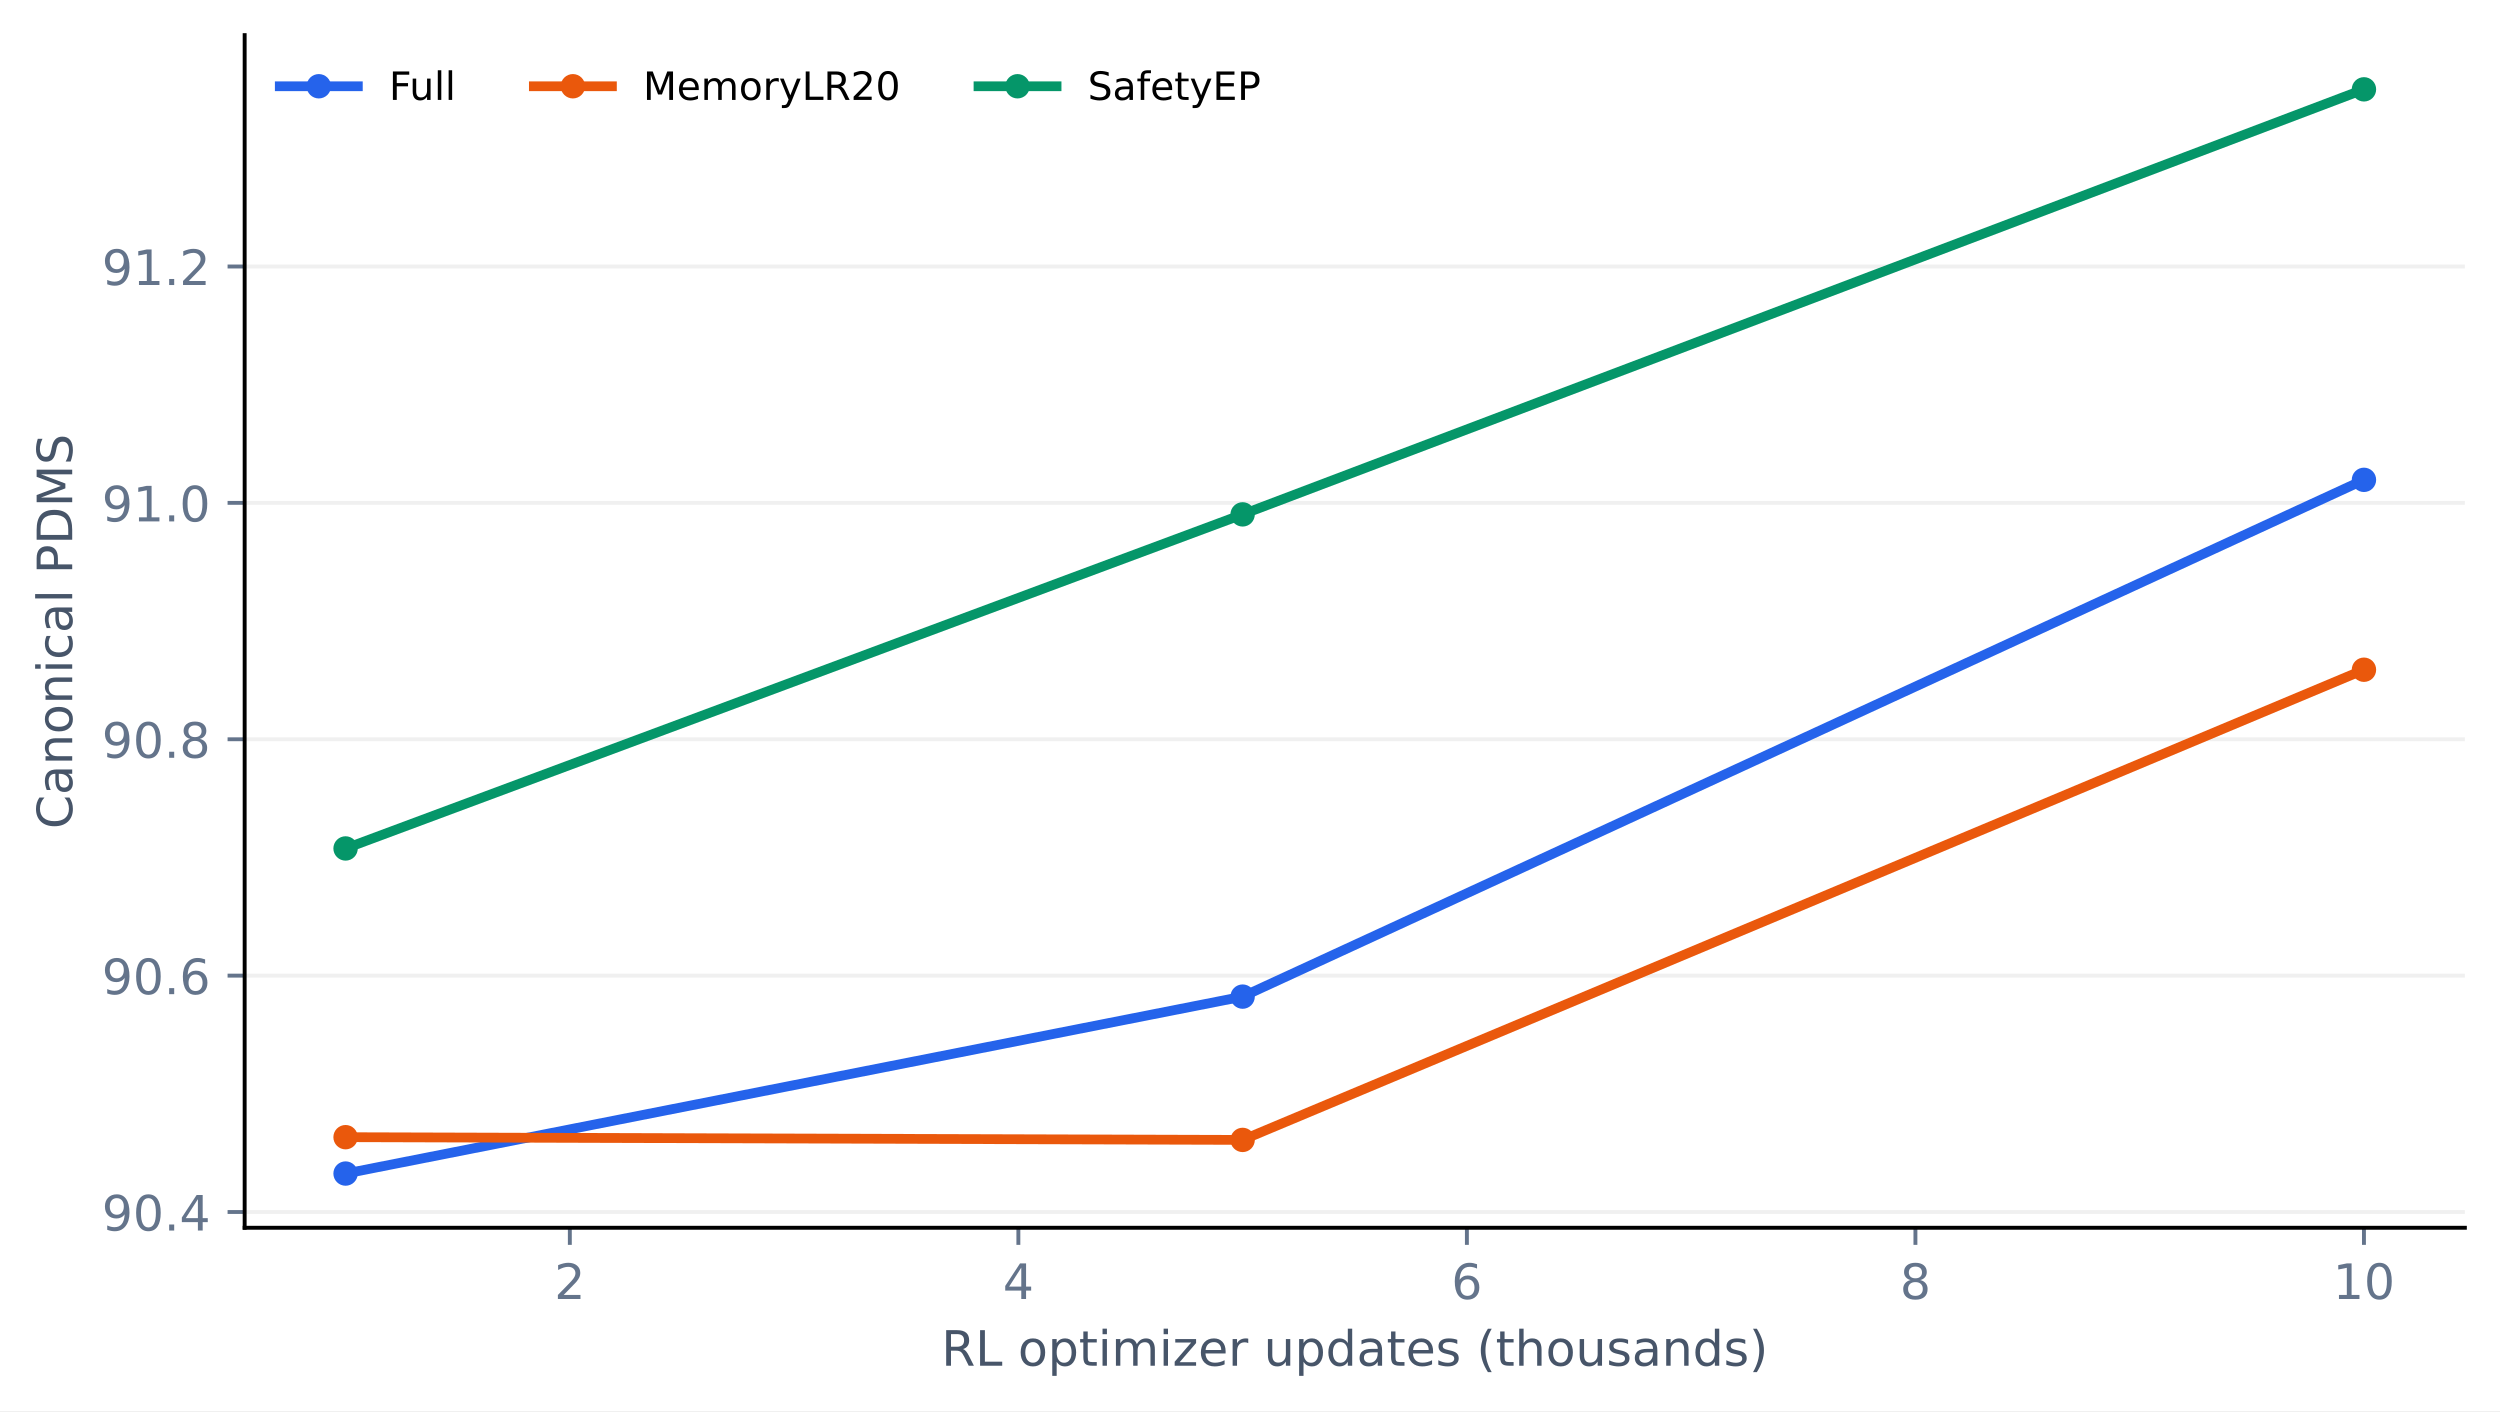
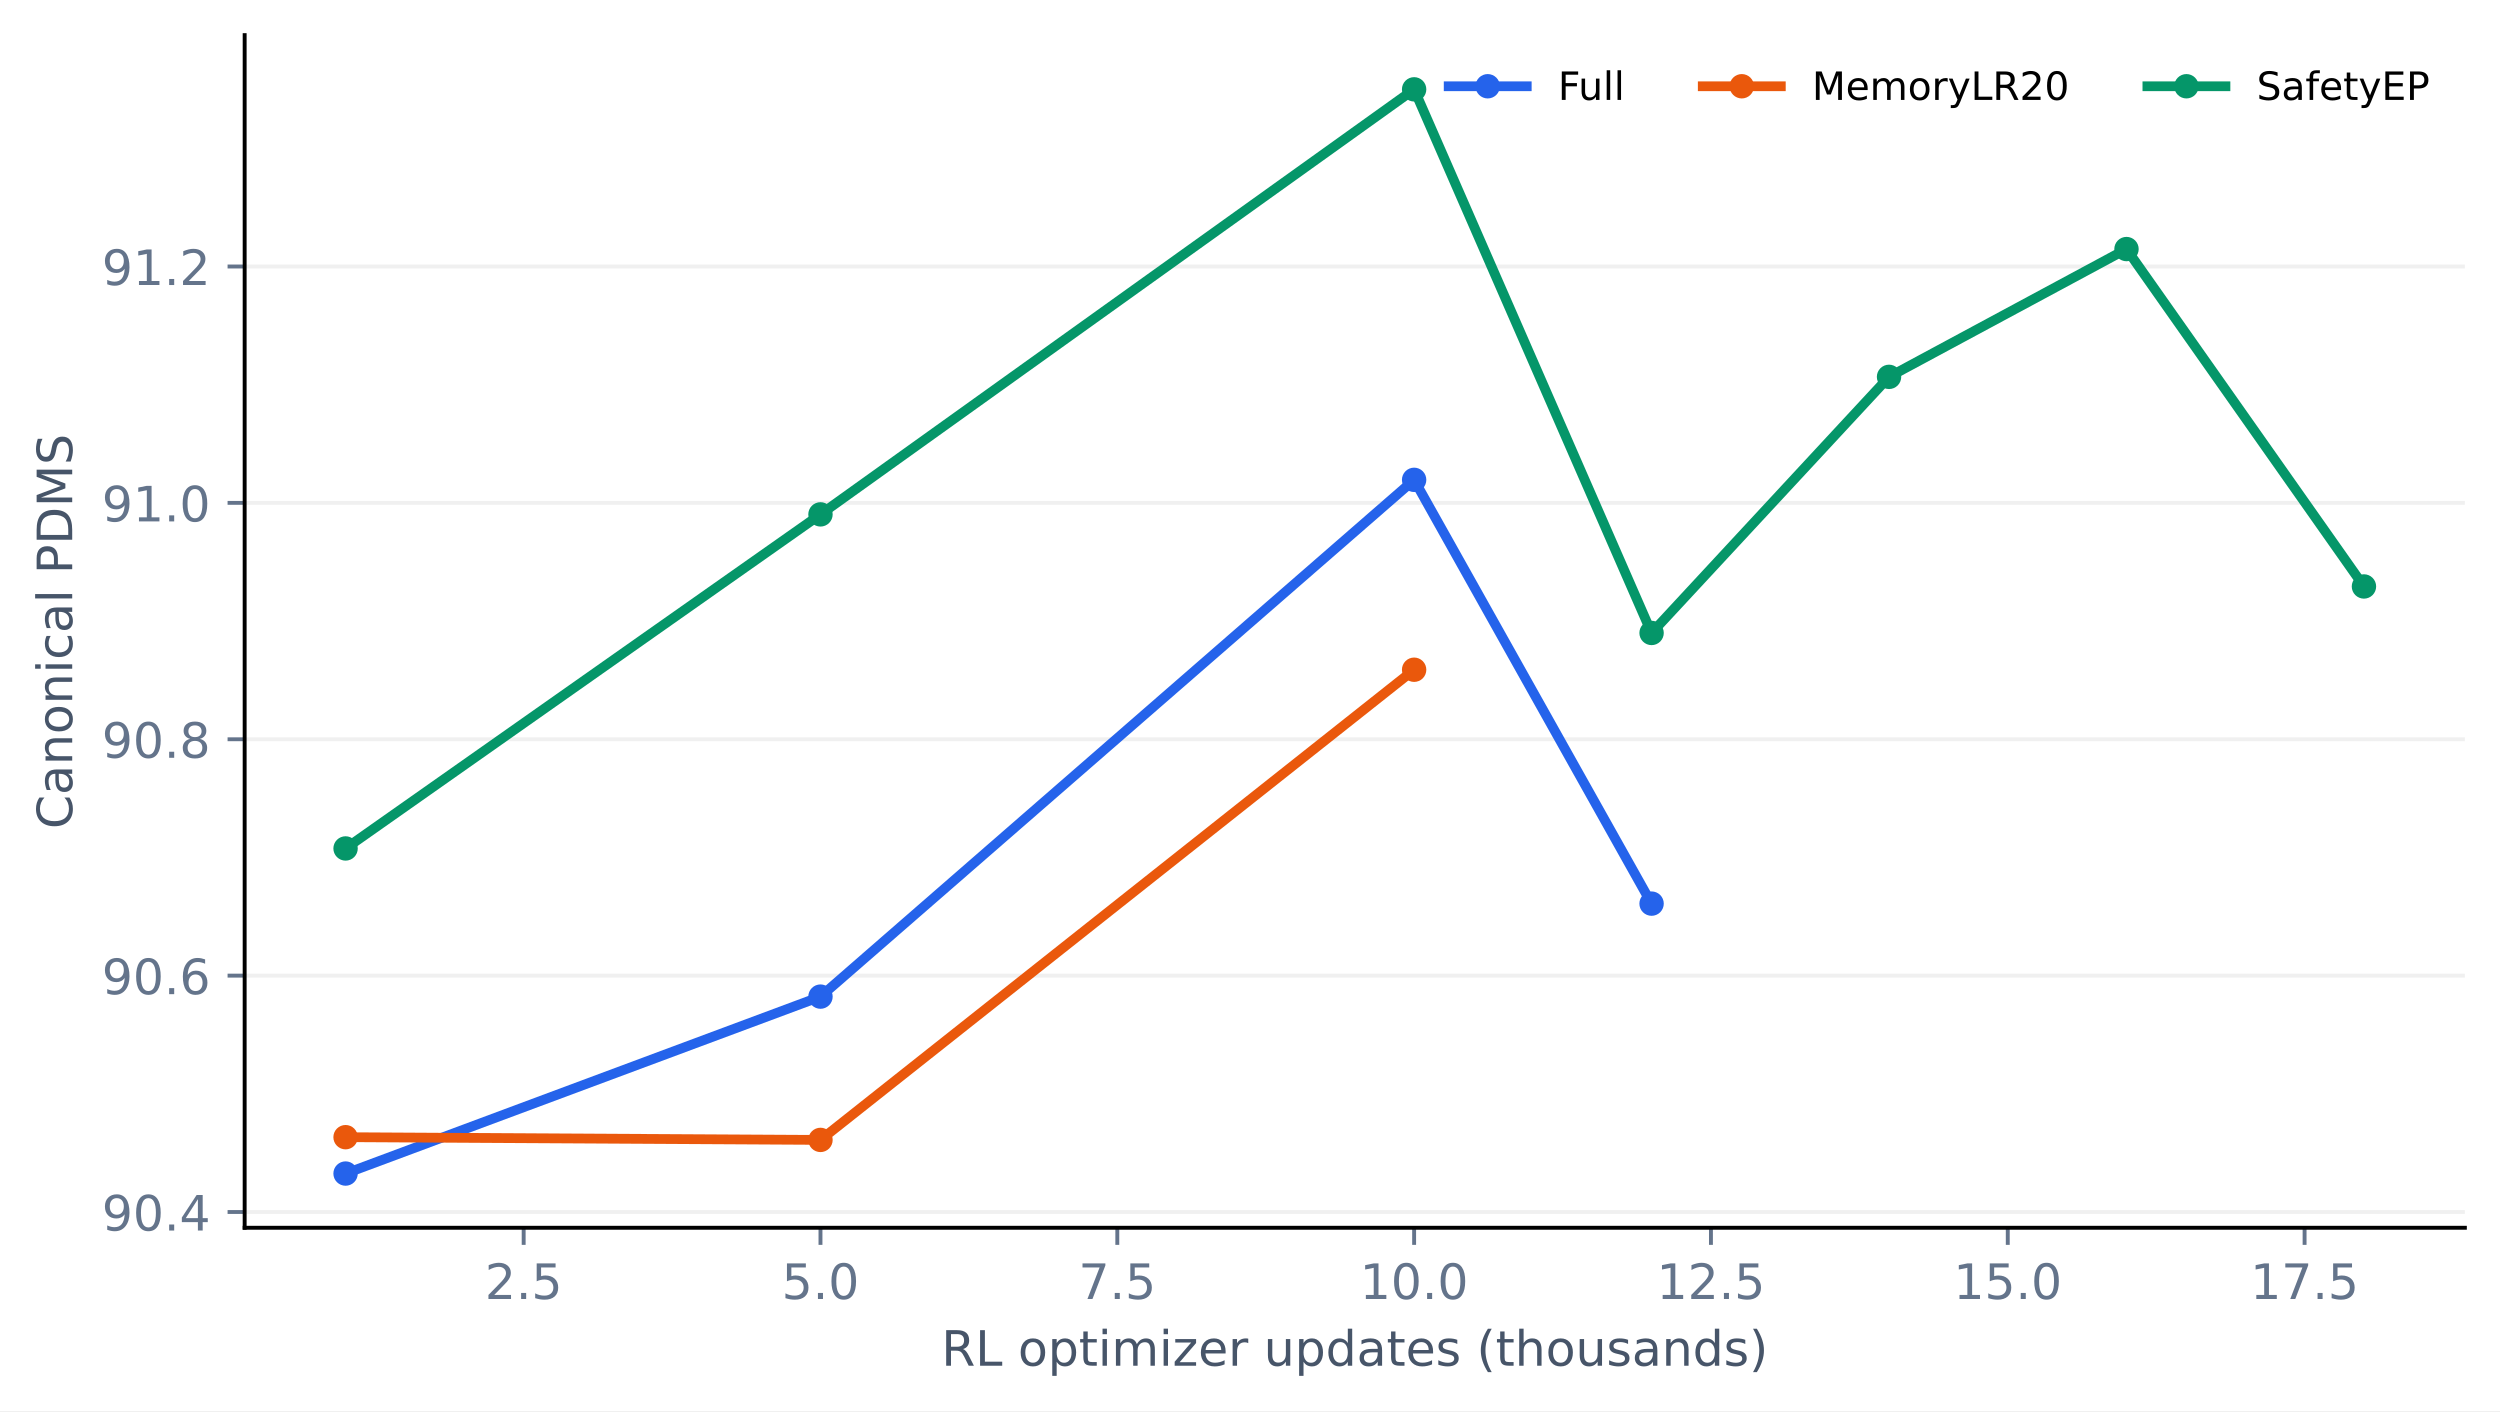
<svg xmlns="http://www.w3.org/2000/svg" xmlns:xlink="http://www.w3.org/1999/xlink" width="512.4pt" height="289.2pt" viewBox="0 0 512.4 289.2" version="1.1">
  <defs>
    <style type="text/css">*{stroke-linejoin: round; stroke-linecap: butt}</style>
  </defs>
  <g id="figure_1">
    <g id="patch_1">
      <path d="M 0 289.2  L 512.4 289.2  L 512.4 0  L 0 0  z " style="fill: #ffffff" />
    </g>
    <g id="axes_1">
      <g id="patch_2">
        <path d="M 50.144 251.643  L 505.2 251.643  L 505.2 7.2  L 50.144 7.2  z " style="fill: #ffffff" />
      </g>
      <g id="matplotlib.axis_1">
        <g id="xtick_1">
          <g id="line2d_1">
            <defs>
              <path id="m42827bd7b4" d="M 0 0  L 0 3.5  " style="stroke: #64748b; stroke-width: 0.8" />
            </defs>
            <g>
-               <use xlink:href="#m42827bd7b4" x="116.793" y="251.643" style="fill: #64748b; stroke: #64748b; stroke-width: 0.8" />
+               <use xlink:href="#m42827bd7b4" x="107.33" y="251.643" style="fill: #64748b; stroke: #64748b; stroke-width: 0.8" />
            </g>
          </g>
          <g id="text_1">
-             <g style="fill: #64748b" transform="translate(113.6121 266.2417) scale(0.1 -0.1)">
+             <g style="fill: #64748b" transform="translate(99.37834 266.2417) scale(0.1 -0.1)">
              <defs>
                <path id="DejaVuSans-32" d="M 1228 531  L 3431 531  L 3431 0  L 469 0  L 469 531  Q 828 903 1448 1529  Q 2069 2156 2228 2338  Q 2531 2678 2651 2914  Q 2772 3150 2772 3378  Q 2772 3750 2511 3984  Q 2250 4219 1831 4219  Q 1534 4219 1204 4116  Q 875 4013 500 3803  L 500 4441  Q 881 4594 1212 4672  Q 1544 4750 1819 4750  Q 2544 4750 2975 4387  Q 3406 4025 3406 3419  Q 3406 3131 3298 2873  Q 3191 2616 2906 2266  Q 2828 2175 2409 1742  Q 1991 1309 1228 531  z " transform="scale(0.015625)" />
+                 <path id="DejaVuSans-2e" d="M 684 794  L 1344 794  L 1344 0  L 684 0  L 684 794  z " transform="scale(0.015625)" />
+                 <path id="DejaVuSans-35" d="M 691 4666  L 3169 4666  L 3169 4134  L 1269 4134  L 1269 2991  Q 1406 3038 1543 3061  Q 1681 3084 1819 3084  Q 2600 3084 3056 2656  Q 3513 2228 3513 1497  Q 3513 744 3044 326  Q 2575 -91 1722 -91  Q 1428 -91 1123 -41  Q 819 9 494 109  L 494 744  Q 775 591 1075 516  Q 1375 441 1709 441  Q 2250 441 2565 725  Q 2881 1009 2881 1497  Q 2881 1984 2565 2268  Q 2250 2553 1709 2553  Q 1456 2553 1204 2497  Q 953 2441 691 2322  L 691 4666  z " transform="scale(0.015625)" />
              </defs>
              <use xlink:href="#DejaVuSans-32" />
+               <use xlink:href="#DejaVuSans-2e" x="63.623" />
+               <use xlink:href="#DejaVuSans-35" x="95.41" />
            </g>
          </g>
        </g>
        <g id="xtick_2">
          <g id="line2d_2">
            <g>
-               <use xlink:href="#m42827bd7b4" x="208.724" y="251.643" style="fill: #64748b; stroke: #64748b; stroke-width: 0.8" />
+               <use xlink:href="#m42827bd7b4" x="168.166" y="251.643" style="fill: #64748b; stroke: #64748b; stroke-width: 0.8" />
            </g>
          </g>
          <g id="text_2">
-             <g style="fill: #64748b" transform="translate(205.5425 266.2417) scale(0.1 -0.1)">
-               <defs>
-                 <path id="DejaVuSans-34" d="M 2419 4116  L 825 1625  L 2419 1625  L 2419 4116  z M 2253 4666  L 3047 4666  L 3047 1625  L 3713 1625  L 3713 1100  L 3047 1100  L 3047 0  L 2419 0  L 2419 1100  L 313 1100  L 313 1709  L 2253 4666  z " transform="scale(0.015625)" />
-               </defs>
-               <use xlink:href="#DejaVuSans-34" />
+             <g style="fill: #64748b" transform="translate(160.2147 266.2417) scale(0.1 -0.1)">
+               <defs>
+                 <path id="DejaVuSans-30" d="M 2034 4250  Q 1547 4250 1301 3770  Q 1056 3291 1056 2328  Q 1056 1369 1301 889  Q 1547 409 2034 409  Q 2525 409 2770 889  Q 3016 1369 3016 2328  Q 3016 3291 2770 3770  Q 2525 4250 2034 4250  z M 2034 4750  Q 2819 4750 3233 4129  Q 3647 3509 3647 2328  Q 3647 1150 3233 529  Q 2819 -91 2034 -91  Q 1250 -91 836 529  Q 422 1150 422 2328  Q 422 3509 836 4129  Q 1250 4750 2034 4750  z " transform="scale(0.015625)" />
+               </defs>
+               <use xlink:href="#DejaVuSans-35" />
+               <use xlink:href="#DejaVuSans-2e" x="63.623" />
+               <use xlink:href="#DejaVuSans-30" x="95.41" />
            </g>
          </g>
        </g>
        <g id="xtick_3">
          <g id="line2d_3">
            <g>
-               <use xlink:href="#m42827bd7b4" x="300.654" y="251.643" style="fill: #64748b; stroke: #64748b; stroke-width: 0.8" />
+               <use xlink:href="#m42827bd7b4" x="229.003" y="251.643" style="fill: #64748b; stroke: #64748b; stroke-width: 0.8" />
            </g>
          </g>
          <g id="text_3">
-             <g style="fill: #64748b" transform="translate(297.473 266.2417) scale(0.1 -0.1)">
-               <defs>
-                 <path id="DejaVuSans-36" d="M 2113 2584  Q 1688 2584 1439 2293  Q 1191 2003 1191 1497  Q 1191 994 1439 701  Q 1688 409 2113 409  Q 2538 409 2786 701  Q 3034 994 3034 1497  Q 3034 2003 2786 2293  Q 2538 2584 2113 2584  z M 3366 4563  L 3366 3988  Q 3128 4100 2886 4159  Q 2644 4219 2406 4219  Q 1781 4219 1451 3797  Q 1122 3375 1075 2522  Q 1259 2794 1537 2939  Q 1816 3084 2150 3084  Q 2853 3084 3261 2657  Q 3669 2231 3669 1497  Q 3669 778 3244 343  Q 2819 -91 2113 -91  Q 1303 -91 875 529  Q 447 1150 447 2328  Q 447 3434 972 4092  Q 1497 4750 2381 4750  Q 2619 4750 2861 4703  Q 3103 4656 3366 4563  z " transform="scale(0.015625)" />
-               </defs>
-               <use xlink:href="#DejaVuSans-36" />
+             <g style="fill: #64748b" transform="translate(221.051 266.2417) scale(0.1 -0.1)">
+               <defs>
+                 <path id="DejaVuSans-37" d="M 525 4666  L 3525 4666  L 3525 4397  L 1831 0  L 1172 0  L 2766 4134  L 525 4134  L 525 4666  z " transform="scale(0.015625)" />
+               </defs>
+               <use xlink:href="#DejaVuSans-37" />
+               <use xlink:href="#DejaVuSans-2e" x="63.623" />
+               <use xlink:href="#DejaVuSans-35" x="95.41" />
            </g>
          </g>
        </g>
        <g id="xtick_4">
          <g id="line2d_4">
            <g>
-               <use xlink:href="#m42827bd7b4" x="392.585" y="251.643" style="fill: #64748b; stroke: #64748b; stroke-width: 0.8" />
+               <use xlink:href="#m42827bd7b4" x="289.839" y="251.643" style="fill: #64748b; stroke: #64748b; stroke-width: 0.8" />
            </g>
          </g>
          <g id="text_4">
-             <g style="fill: #64748b" transform="translate(389.4035 266.2417) scale(0.1 -0.1)">
-               <defs>
-                 <path id="DejaVuSans-38" d="M 2034 2216  Q 1584 2216 1326 1975  Q 1069 1734 1069 1313  Q 1069 891 1326 650  Q 1584 409 2034 409  Q 2484 409 2743 651  Q 3003 894 3003 1313  Q 3003 1734 2745 1975  Q 2488 2216 2034 2216  z M 1403 2484  Q 997 2584 770 2862  Q 544 3141 544 3541  Q 544 4100 942 4425  Q 1341 4750 2034 4750  Q 2731 4750 3128 4425  Q 3525 4100 3525 3541  Q 3525 3141 3298 2862  Q 3072 2584 2669 2484  Q 3125 2378 3379 2068  Q 3634 1759 3634 1313  Q 3634 634 3220 271  Q 2806 -91 2034 -91  Q 1263 -91 848 271  Q 434 634 434 1313  Q 434 1759 690 2068  Q 947 2378 1403 2484  z M 1172 3481  Q 1172 3119 1398 2916  Q 1625 2713 2034 2713  Q 2441 2713 2670 2916  Q 2900 3119 2900 3481  Q 2900 3844 2670 4047  Q 2441 4250 2034 4250  Q 1625 4250 1398 4047  Q 1172 3844 1172 3481  z " transform="scale(0.015625)" />
-               </defs>
-               <use xlink:href="#DejaVuSans-38" />
+             <g style="fill: #64748b" transform="translate(278.7061 266.2417) scale(0.1 -0.1)">
+               <defs>
+                 <path id="DejaVuSans-31" d="M 794 531  L 1825 531  L 1825 4091  L 703 3866  L 703 4441  L 1819 4666  L 2450 4666  L 2450 531  L 3481 531  L 3481 0  L 794 0  L 794 531  z " transform="scale(0.015625)" />
+               </defs>
+               <use xlink:href="#DejaVuSans-31" />
+               <use xlink:href="#DejaVuSans-30" x="63.623" />
+               <use xlink:href="#DejaVuSans-2e" x="127.246" />
+               <use xlink:href="#DejaVuSans-30" x="159.033" />
            </g>
          </g>
        </g>
        <g id="xtick_5">
          <g id="line2d_5">
            <g>
-               <use xlink:href="#m42827bd7b4" x="484.515" y="251.643" style="fill: #64748b; stroke: #64748b; stroke-width: 0.8" />
+               <use xlink:href="#m42827bd7b4" x="350.675" y="251.643" style="fill: #64748b; stroke: #64748b; stroke-width: 0.8" />
            </g>
          </g>
          <g id="text_5">
-             <g style="fill: #64748b" transform="translate(478.1527 266.2417) scale(0.1 -0.1)">
-               <defs>
-                 <path id="DejaVuSans-31" d="M 794 531  L 1825 531  L 1825 4091  L 703 3866  L 703 4441  L 1819 4666  L 2450 4666  L 2450 531  L 3481 531  L 3481 0  L 794 0  L 794 531  z " transform="scale(0.015625)" />
-                 <path id="DejaVuSans-30" d="M 2034 4250  Q 1547 4250 1301 3770  Q 1056 3291 1056 2328  Q 1056 1369 1301 889  Q 1547 409 2034 409  Q 2525 409 2770 889  Q 3016 1369 3016 2328  Q 3016 3291 2770 3770  Q 2525 4250 2034 4250  z M 2034 4750  Q 2819 4750 3233 4129  Q 3647 3509 3647 2328  Q 3647 1150 3233 529  Q 2819 -91 2034 -91  Q 1250 -91 836 529  Q 422 1150 422 2328  Q 422 3509 836 4129  Q 1250 4750 2034 4750  z " transform="scale(0.015625)" />
-               </defs>
+             <g style="fill: #64748b" transform="translate(339.5424 266.2417) scale(0.1 -0.1)">
              <use xlink:href="#DejaVuSans-31" />
-               <use xlink:href="#DejaVuSans-30" x="63.623" />
-             </g>
-           </g>
-         </g>
-         <g id="text_6">
+               <use xlink:href="#DejaVuSans-32" x="63.623" />
+               <use xlink:href="#DejaVuSans-2e" x="127.246" />
+               <use xlink:href="#DejaVuSans-35" x="159.033" />
+             </g>
+           </g>
+         </g>
+         <g id="xtick_6">
+           <g id="line2d_6">
+             <g>
+               <use xlink:href="#m42827bd7b4" x="411.512" y="251.643" style="fill: #64748b; stroke: #64748b; stroke-width: 0.8" />
+             </g>
+           </g>
+           <g id="text_6">
+             <g style="fill: #64748b" transform="translate(400.3788 266.2417) scale(0.1 -0.1)">
+               <use xlink:href="#DejaVuSans-31" />
+               <use xlink:href="#DejaVuSans-35" x="63.623" />
+               <use xlink:href="#DejaVuSans-2e" x="127.246" />
+               <use xlink:href="#DejaVuSans-30" x="159.033" />
+             </g>
+           </g>
+         </g>
+         <g id="xtick_7">
+           <g id="line2d_7">
+             <g>
+               <use xlink:href="#m42827bd7b4" x="472.348" y="251.643" style="fill: #64748b; stroke: #64748b; stroke-width: 0.8" />
+             </g>
+           </g>
+           <g id="text_7">
+             <g style="fill: #64748b" transform="translate(461.2151 266.2417) scale(0.1 -0.1)">
+               <use xlink:href="#DejaVuSans-31" />
+               <use xlink:href="#DejaVuSans-37" x="63.623" />
+               <use xlink:href="#DejaVuSans-2e" x="127.246" />
+               <use xlink:href="#DejaVuSans-35" x="159.033" />
+             </g>
+           </g>
+         </g>
+         <g id="text_8">
          <g style="fill: #475569" transform="translate(192.9482 279.9198) scale(0.1 -0.1)">
            <defs>
              <path id="DejaVuSans-52" d="M 2841 2188  Q 3044 2119 3236 1894  Q 3428 1669 3622 1275  L 4263 0  L 3584 0  L 2988 1197  Q 2756 1666 2539 1819  Q 2322 1972 1947 1972  L 1259 1972  L 1259 0  L 628 0  L 628 4666  L 2053 4666  Q 2853 4666 3247 4331  Q 3641 3997 3641 3322  Q 3641 2881 3436 2590  Q 3231 2300 2841 2188  z M 1259 4147  L 1259 2491  L 2053 2491  Q 2509 2491 2742 2702  Q 2975 2913 2975 3322  Q 2975 3731 2742 3939  Q 2509 4147 2053 4147  L 1259 4147  z " transform="scale(0.015625)" />
              <path id="DejaVuSans-4c" d="M 628 4666  L 1259 4666  L 1259 531  L 3531 531  L 3531 0  L 628 0  L 628 4666  z " transform="scale(0.015625)" />
              <path id="DejaVuSans-20" transform="scale(0.015625)" />
              <path id="DejaVuSans-6f" d="M 1959 3097  Q 1497 3097 1228 2736  Q 959 2375 959 1747  Q 959 1119 1226 758  Q 1494 397 1959 397  Q 2419 397 2687 759  Q 2956 1122 2956 1747  Q 2956 2369 2687 2733  Q 2419 3097 1959 3097  z M 1959 3584  Q 2709 3584 3137 3096  Q 3566 2609 3566 1747  Q 3566 888 3137 398  Q 2709 -91 1959 -91  Q 1206 -91 779 398  Q 353 888 353 1747  Q 353 2609 779 3096  Q 1206 3584 1959 3584  z " transform="scale(0.015625)" />
              <path id="DejaVuSans-70" d="M 1159 525  L 1159 -1331  L 581 -1331  L 581 3500  L 1159 3500  L 1159 2969  Q 1341 3281 1617 3432  Q 1894 3584 2278 3584  Q 2916 3584 3314 3078  Q 3713 2572 3713 1747  Q 3713 922 3314 415  Q 2916 -91 2278 -91  Q 1894 -91 1617 61  Q 1341 213 1159 525  z M 3116 1747  Q 3116 2381 2855 2742  Q 2594 3103 2138 3103  Q 1681 3103 1420 2742  Q 1159 2381 1159 1747  Q 1159 1113 1420 752  Q 1681 391 2138 391  Q 2594 391 2855 752  Q 3116 1113 3116 1747  z " transform="scale(0.015625)" />
              <path id="DejaVuSans-74" d="M 1172 4494  L 1172 3500  L 2356 3500  L 2356 3053  L 1172 3053  L 1172 1153  Q 1172 725 1289 603  Q 1406 481 1766 481  L 2356 481  L 2356 0  L 1766 0  Q 1100 0 847 248  Q 594 497 594 1153  L 594 3053  L 172 3053  L 172 3500  L 594 3500  L 594 4494  L 1172 4494  z " transform="scale(0.015625)" />
              <path id="DejaVuSans-69" d="M 603 3500  L 1178 3500  L 1178 0  L 603 0  L 603 3500  z M 603 4863  L 1178 4863  L 1178 4134  L 603 4134  L 603 4863  z " transform="scale(0.015625)" />
              <path id="DejaVuSans-6d" d="M 3328 2828  Q 3544 3216 3844 3400  Q 4144 3584 4550 3584  Q 5097 3584 5394 3201  Q 5691 2819 5691 2113  L 5691 0  L 5113 0  L 5113 2094  Q 5113 2597 4934 2840  Q 4756 3084 4391 3084  Q 3944 3084 3684 2787  Q 3425 2491 3425 1978  L 3425 0  L 2847 0  L 2847 2094  Q 2847 2600 2669 2842  Q 2491 3084 2119 3084  Q 1678 3084 1418 2786  Q 1159 2488 1159 1978  L 1159 0  L 581 0  L 581 3500  L 1159 3500  L 1159 2956  Q 1356 3278 1631 3431  Q 1906 3584 2284 3584  Q 2666 3584 2933 3390  Q 3200 3197 3328 2828  z " transform="scale(0.015625)" />
              <path id="DejaVuSans-7a" d="M 353 3500  L 3084 3500  L 3084 2975  L 922 459  L 3084 459  L 3084 0  L 275 0  L 275 525  L 2438 3041  L 353 3041  L 353 3500  z " transform="scale(0.015625)" />
              <path id="DejaVuSans-65" d="M 3597 1894  L 3597 1613  L 953 1613  Q 991 1019 1311 708  Q 1631 397 2203 397  Q 2534 397 2845 478  Q 3156 559 3463 722  L 3463 178  Q 3153 47 2828 -22  Q 2503 -91 2169 -91  Q 1331 -91 842 396  Q 353 884 353 1716  Q 353 2575 817 3079  Q 1281 3584 2069 3584  Q 2775 3584 3186 3129  Q 3597 2675 3597 1894  z M 3022 2063  Q 3016 2534 2758 2815  Q 2500 3097 2075 3097  Q 1594 3097 1305 2825  Q 1016 2553 972 2059  L 3022 2063  z " transform="scale(0.015625)" />
              <path id="DejaVuSans-72" d="M 2631 2963  Q 2534 3019 2420 3045  Q 2306 3072 2169 3072  Q 1681 3072 1420 2755  Q 1159 2438 1159 1844  L 1159 0  L 581 0  L 581 3500  L 1159 3500  L 1159 2956  Q 1341 3275 1631 3429  Q 1922 3584 2338 3584  Q 2397 3584 2469 3576  Q 2541 3569 2628 3553  L 2631 2963  z " transform="scale(0.015625)" />
              <path id="DejaVuSans-75" d="M 544 1381  L 544 3500  L 1119 3500  L 1119 1403  Q 1119 906 1312 657  Q 1506 409 1894 409  Q 2359 409 2629 706  Q 2900 1003 2900 1516  L 2900 3500  L 3475 3500  L 3475 0  L 2900 0  L 2900 538  Q 2691 219 2414 64  Q 2138 -91 1772 -91  Q 1169 -91 856 284  Q 544 659 544 1381  z M 1991 3584  L 1991 3584  z " transform="scale(0.015625)" />
              <path id="DejaVuSans-64" d="M 2906 2969  L 2906 4863  L 3481 4863  L 3481 0  L 2906 0  L 2906 525  Q 2725 213 2448 61  Q 2172 -91 1784 -91  Q 1150 -91 751 415  Q 353 922 353 1747  Q 353 2572 751 3078  Q 1150 3584 1784 3584  Q 2172 3584 2448 3432  Q 2725 3281 2906 2969  z M 947 1747  Q 947 1113 1208 752  Q 1469 391 1925 391  Q 2381 391 2643 752  Q 2906 1113 2906 1747  Q 2906 2381 2643 2742  Q 2381 3103 1925 3103  Q 1469 3103 1208 2742  Q 947 2381 947 1747  z " transform="scale(0.015625)" />
              <path id="DejaVuSans-61" d="M 2194 1759  Q 1497 1759 1228 1600  Q 959 1441 959 1056  Q 959 750 1161 570  Q 1363 391 1709 391  Q 2188 391 2477 730  Q 2766 1069 2766 1631  L 2766 1759  L 2194 1759  z M 3341 1997  L 3341 0  L 2766 0  L 2766 531  Q 2569 213 2275 61  Q 1981 -91 1556 -91  Q 1019 -91 701 211  Q 384 513 384 1019  Q 384 1609 779 1909  Q 1175 2209 1959 2209  L 2766 2209  L 2766 2266  Q 2766 2663 2505 2880  Q 2244 3097 1772 3097  Q 1472 3097 1187 3025  Q 903 2953 641 2809  L 641 3341  Q 956 3463 1253 3523  Q 1550 3584 1831 3584  Q 2591 3584 2966 3190  Q 3341 2797 3341 1997  z " transform="scale(0.015625)" />
              <path id="DejaVuSans-73" d="M 2834 3397  L 2834 2853  Q 2591 2978 2328 3040  Q 2066 3103 1784 3103  Q 1356 3103 1142 2972  Q 928 2841 928 2578  Q 928 2378 1081 2264  Q 1234 2150 1697 2047  L 1894 2003  Q 2506 1872 2764 1633  Q 3022 1394 3022 966  Q 3022 478 2636 193  Q 2250 -91 1575 -91  Q 1294 -91 989 -36  Q 684 19 347 128  L 347 722  Q 666 556 975 473  Q 1284 391 1588 391  Q 1994 391 2212 530  Q 2431 669 2431 922  Q 2431 1156 2273 1281  Q 2116 1406 1581 1522  L 1381 1569  Q 847 1681 609 1914  Q 372 2147 372 2553  Q 372 3047 722 3315  Q 1072 3584 1716 3584  Q 2034 3584 2315 3537  Q 2597 3491 2834 3397  z " transform="scale(0.015625)" />
              <path id="DejaVuSans-28" d="M 1984 4856  Q 1566 4138 1362 3434  Q 1159 2731 1159 2009  Q 1159 1288 1364 580  Q 1569 -128 1984 -844  L 1484 -844  Q 1016 -109 783 600  Q 550 1309 550 2009  Q 550 2706 781 3412  Q 1013 4119 1484 4856  L 1984 4856  z " transform="scale(0.015625)" />
              <path id="DejaVuSans-68" d="M 3513 2113  L 3513 0  L 2938 0  L 2938 2094  Q 2938 2591 2744 2837  Q 2550 3084 2163 3084  Q 1697 3084 1428 2787  Q 1159 2491 1159 1978  L 1159 0  L 581 0  L 581 4863  L 1159 4863  L 1159 2956  Q 1366 3272 1645 3428  Q 1925 3584 2291 3584  Q 2894 3584 3203 3211  Q 3513 2838 3513 2113  z " transform="scale(0.015625)" />
              <path id="DejaVuSans-6e" d="M 3513 2113  L 3513 0  L 2938 0  L 2938 2094  Q 2938 2591 2744 2837  Q 2550 3084 2163 3084  Q 1697 3084 1428 2787  Q 1159 2491 1159 1978  L 1159 0  L 581 0  L 581 3500  L 1159 3500  L 1159 2956  Q 1366 3272 1645 3428  Q 1925 3584 2291 3584  Q 2894 3584 3203 3211  Q 3513 2838 3513 2113  z " transform="scale(0.015625)" />
              <path id="DejaVuSans-29" d="M 513 4856  L 1013 4856  Q 1481 4119 1714 3412  Q 1947 2706 1947 2009  Q 1947 1309 1714 600  Q 1481 -109 1013 -844  L 513 -844  Q 928 -128 1133 580  Q 1338 1288 1338 2009  Q 1338 2731 1133 3434  Q 928 4138 513 4856  z " transform="scale(0.015625)" />
            </defs>
            <use xlink:href="#DejaVuSans-52" />
            <use xlink:href="#DejaVuSans-4c" x="69.482" />
            <use xlink:href="#DejaVuSans-20" x="125.195" />
            <use xlink:href="#DejaVuSans-6f" x="156.982" />
            <use xlink:href="#DejaVuSans-70" x="218.164" />
            <use xlink:href="#DejaVuSans-74" x="281.641" />
            <use xlink:href="#DejaVuSans-69" x="320.85" />
            <use xlink:href="#DejaVuSans-6d" x="348.633" />
            <use xlink:href="#DejaVuSans-69" x="446.045" />
            <use xlink:href="#DejaVuSans-7a" x="473.828" />
            <use xlink:href="#DejaVuSans-65" x="526.318" />
            <use xlink:href="#DejaVuSans-72" x="587.842" />
            <use xlink:href="#DejaVuSans-20" x="628.955" />
            <use xlink:href="#DejaVuSans-75" x="660.742" />
            <use xlink:href="#DejaVuSans-70" x="724.121" />
            <use xlink:href="#DejaVuSans-64" x="787.598" />
            <use xlink:href="#DejaVuSans-61" x="851.074" />
            <use xlink:href="#DejaVuSans-74" x="912.354" />
            <use xlink:href="#DejaVuSans-65" x="951.562" />
            <use xlink:href="#DejaVuSans-73" x="1013.086" />
            <use xlink:href="#DejaVuSans-20" x="1065.186" />
            <use xlink:href="#DejaVuSans-28" x="1096.973" />
            <use xlink:href="#DejaVuSans-74" x="1135.986" />
            <use xlink:href="#DejaVuSans-68" x="1175.195" />
            <use xlink:href="#DejaVuSans-6f" x="1238.574" />
            <use xlink:href="#DejaVuSans-75" x="1299.756" />
            <use xlink:href="#DejaVuSans-73" x="1363.135" />
            <use xlink:href="#DejaVuSans-61" x="1415.234" />
            <use xlink:href="#DejaVuSans-6e" x="1476.514" />
            <use xlink:href="#DejaVuSans-64" x="1539.893" />
            <use xlink:href="#DejaVuSans-73" x="1603.369" />
            <use xlink:href="#DejaVuSans-29" x="1655.469" />
          </g>
        </g>
      </g>
      <g id="matplotlib.axis_2">
        <g id="ytick_1">
-           <g id="line2d_6">
+           <g id="line2d_8">
            <path d="M 50.144 248.414  L 505.2 248.414  " clip-path="url(#pacf5c7e3b8)" style="fill: none; stroke: #b0b0b0; stroke-opacity: 0.18; stroke-width: 0.8; stroke-linecap: square" />
          </g>
-           <g id="line2d_7">
+           <g id="line2d_9">
            <defs>
              <path id="mba70c5f97d" d="M 0 0  L -3.5 0  " style="stroke: #64748b; stroke-width: 0.8" />
            </defs>
            <g>
              <use xlink:href="#mba70c5f97d" x="50.144" y="248.414" style="fill: #64748b; stroke: #64748b; stroke-width: 0.8" />
            </g>
          </g>
-           <g id="text_7">
+           <g id="text_9">
            <g style="fill: #64748b" transform="translate(20.87813 252.2132) scale(0.1 -0.1)">
              <defs>
                <path id="DejaVuSans-39" d="M 703 97  L 703 672  Q 941 559 1184 500  Q 1428 441 1663 441  Q 2288 441 2617 861  Q 2947 1281 2994 2138  Q 2813 1869 2534 1725  Q 2256 1581 1919 1581  Q 1219 1581 811 2004  Q 403 2428 403 3163  Q 403 3881 828 4315  Q 1253 4750 1959 4750  Q 2769 4750 3195 4129  Q 3622 3509 3622 2328  Q 3622 1225 3098 567  Q 2575 -91 1691 -91  Q 1453 -91 1209 -44  Q 966 3 703 97  z M 1959 2075  Q 2384 2075 2632 2365  Q 2881 2656 2881 3163  Q 2881 3666 2632 3958  Q 2384 4250 1959 4250  Q 1534 4250 1286 3958  Q 1038 3666 1038 3163  Q 1038 2656 1286 2365  Q 1534 2075 1959 2075  z " transform="scale(0.015625)" />
-                 <path id="DejaVuSans-2e" d="M 684 794  L 1344 794  L 1344 0  L 684 0  L 684 794  z " transform="scale(0.015625)" />
+                 <path id="DejaVuSans-34" d="M 2419 4116  L 825 1625  L 2419 1625  L 2419 4116  z M 2253 4666  L 3047 4666  L 3047 1625  L 3713 1625  L 3713 1100  L 3047 1100  L 3047 0  L 2419 0  L 2419 1100  L 313 1100  L 313 1709  L 2253 4666  z " transform="scale(0.015625)" />
              </defs>
              <use xlink:href="#DejaVuSans-39" />
              <use xlink:href="#DejaVuSans-30" x="63.623" />
              <use xlink:href="#DejaVuSans-2e" x="127.246" />
              <use xlink:href="#DejaVuSans-34" x="159.033" />
            </g>
          </g>
        </g>
        <g id="ytick_2">
-           <g id="line2d_8">
+           <g id="line2d_10">
            <path d="M 50.144 199.966  L 505.2 199.966  " clip-path="url(#pacf5c7e3b8)" style="fill: none; stroke: #b0b0b0; stroke-opacity: 0.18; stroke-width: 0.8; stroke-linecap: square" />
          </g>
-           <g id="line2d_9">
+           <g id="line2d_11">
            <g>
              <use xlink:href="#mba70c5f97d" x="50.144" y="199.966" style="fill: #64748b; stroke: #64748b; stroke-width: 0.8" />
            </g>
          </g>
-           <g id="text_8">
+           <g id="text_10">
            <g style="fill: #64748b" transform="translate(20.87813 203.765) scale(0.1 -0.1)">
+               <defs>
+                 <path id="DejaVuSans-36" d="M 2113 2584  Q 1688 2584 1439 2293  Q 1191 2003 1191 1497  Q 1191 994 1439 701  Q 1688 409 2113 409  Q 2538 409 2786 701  Q 3034 994 3034 1497  Q 3034 2003 2786 2293  Q 2538 2584 2113 2584  z M 3366 4563  L 3366 3988  Q 3128 4100 2886 4159  Q 2644 4219 2406 4219  Q 1781 4219 1451 3797  Q 1122 3375 1075 2522  Q 1259 2794 1537 2939  Q 1816 3084 2150 3084  Q 2853 3084 3261 2657  Q 3669 2231 3669 1497  Q 3669 778 3244 343  Q 2819 -91 2113 -91  Q 1303 -91 875 529  Q 447 1150 447 2328  Q 447 3434 972 4092  Q 1497 4750 2381 4750  Q 2619 4750 2861 4703  Q 3103 4656 3366 4563  z " transform="scale(0.015625)" />
+               </defs>
              <use xlink:href="#DejaVuSans-39" />
              <use xlink:href="#DejaVuSans-30" x="63.623" />
              <use xlink:href="#DejaVuSans-2e" x="127.246" />
              <use xlink:href="#DejaVuSans-36" x="159.033" />
            </g>
          </g>
        </g>
        <g id="ytick_3">
-           <g id="line2d_10">
+           <g id="line2d_12">
            <path d="M 50.144 151.518  L 505.2 151.518  " clip-path="url(#pacf5c7e3b8)" style="fill: none; stroke: #b0b0b0; stroke-opacity: 0.18; stroke-width: 0.8; stroke-linecap: square" />
          </g>
-           <g id="line2d_11">
+           <g id="line2d_13">
            <g>
              <use xlink:href="#mba70c5f97d" x="50.144" y="151.518" style="fill: #64748b; stroke: #64748b; stroke-width: 0.8" />
            </g>
          </g>
-           <g id="text_9">
+           <g id="text_11">
            <g style="fill: #64748b" transform="translate(20.87813 155.3167) scale(0.1 -0.1)">
+               <defs>
+                 <path id="DejaVuSans-38" d="M 2034 2216  Q 1584 2216 1326 1975  Q 1069 1734 1069 1313  Q 1069 891 1326 650  Q 1584 409 2034 409  Q 2484 409 2743 651  Q 3003 894 3003 1313  Q 3003 1734 2745 1975  Q 2488 2216 2034 2216  z M 1403 2484  Q 997 2584 770 2862  Q 544 3141 544 3541  Q 544 4100 942 4425  Q 1341 4750 2034 4750  Q 2731 4750 3128 4425  Q 3525 4100 3525 3541  Q 3525 3141 3298 2862  Q 3072 2584 2669 2484  Q 3125 2378 3379 2068  Q 3634 1759 3634 1313  Q 3634 634 3220 271  Q 2806 -91 2034 -91  Q 1263 -91 848 271  Q 434 634 434 1313  Q 434 1759 690 2068  Q 947 2378 1403 2484  z M 1172 3481  Q 1172 3119 1398 2916  Q 1625 2713 2034 2713  Q 2441 2713 2670 2916  Q 2900 3119 2900 3481  Q 2900 3844 2670 4047  Q 2441 4250 2034 4250  Q 1625 4250 1398 4047  Q 1172 3844 1172 3481  z " transform="scale(0.015625)" />
+               </defs>
              <use xlink:href="#DejaVuSans-39" />
              <use xlink:href="#DejaVuSans-30" x="63.623" />
              <use xlink:href="#DejaVuSans-2e" x="127.246" />
              <use xlink:href="#DejaVuSans-38" x="159.033" />
            </g>
          </g>
        </g>
        <g id="ytick_4">
-           <g id="line2d_12">
+           <g id="line2d_14">
            <path d="M 50.144 103.069  L 505.2 103.069  " clip-path="url(#pacf5c7e3b8)" style="fill: none; stroke: #b0b0b0; stroke-opacity: 0.18; stroke-width: 0.8; stroke-linecap: square" />
          </g>
-           <g id="line2d_13">
+           <g id="line2d_15">
            <g>
              <use xlink:href="#mba70c5f97d" x="50.144" y="103.069" style="fill: #64748b; stroke: #64748b; stroke-width: 0.8" />
            </g>
          </g>
-           <g id="text_10">
+           <g id="text_12">
            <g style="fill: #64748b" transform="translate(20.87813 106.8685) scale(0.1 -0.1)">
              <use xlink:href="#DejaVuSans-39" />
              <use xlink:href="#DejaVuSans-31" x="63.623" />
              <use xlink:href="#DejaVuSans-2e" x="127.246" />
              <use xlink:href="#DejaVuSans-30" x="159.033" />
            </g>
          </g>
        </g>
        <g id="ytick_5">
-           <g id="line2d_14">
+           <g id="line2d_16">
            <path d="M 50.144 54.621  L 505.2 54.621  " clip-path="url(#pacf5c7e3b8)" style="fill: none; stroke: #b0b0b0; stroke-opacity: 0.18; stroke-width: 0.8; stroke-linecap: square" />
          </g>
-           <g id="line2d_15">
+           <g id="line2d_17">
            <g>
              <use xlink:href="#mba70c5f97d" x="50.144" y="54.621" style="fill: #64748b; stroke: #64748b; stroke-width: 0.8" />
            </g>
          </g>
-           <g id="text_11">
+           <g id="text_13">
            <g style="fill: #64748b" transform="translate(20.87813 58.42023) scale(0.1 -0.1)">
              <use xlink:href="#DejaVuSans-39" />
              <use xlink:href="#DejaVuSans-31" x="63.623" />
              <use xlink:href="#DejaVuSans-2e" x="127.246" />
              <use xlink:href="#DejaVuSans-32" x="159.033" />
            </g>
          </g>
        </g>
-         <g id="text_12">
+         <g id="text_14">
          <g style="fill: #475569" transform="translate(14.79844 169.9076) rotate(-90) scale(0.1 -0.1)">
            <defs>
              <path id="DejaVuSans-43" d="M 4122 4306  L 4122 3641  Q 3803 3938 3442 4084  Q 3081 4231 2675 4231  Q 1875 4231 1450 3742  Q 1025 3253 1025 2328  Q 1025 1406 1450 917  Q 1875 428 2675 428  Q 3081 428 3442 575  Q 3803 722 4122 1019  L 4122 359  Q 3791 134 3420 21  Q 3050 -91 2638 -91  Q 1578 -91 968 557  Q 359 1206 359 2328  Q 359 3453 968 4101  Q 1578 4750 2638 4750  Q 3056 4750 3426 4639  Q 3797 4528 4122 4306  z " transform="scale(0.015625)" />
              <path id="DejaVuSans-63" d="M 3122 3366  L 3122 2828  Q 2878 2963 2633 3030  Q 2388 3097 2138 3097  Q 1578 3097 1268 2742  Q 959 2388 959 1747  Q 959 1106 1268 751  Q 1578 397 2138 397  Q 2388 397 2633 464  Q 2878 531 3122 666  L 3122 134  Q 2881 22 2623 -34  Q 2366 -91 2075 -91  Q 1284 -91 818 406  Q 353 903 353 1747  Q 353 2603 823 3093  Q 1294 3584 2113 3584  Q 2378 3584 2631 3529  Q 2884 3475 3122 3366  z " transform="scale(0.015625)" />
              <path id="DejaVuSans-6c" d="M 603 4863  L 1178 4863  L 1178 0  L 603 0  L 603 4863  z " transform="scale(0.015625)" />
              <path id="DejaVuSans-50" d="M 1259 4147  L 1259 2394  L 2053 2394  Q 2494 2394 2734 2622  Q 2975 2850 2975 3272  Q 2975 3691 2734 3919  Q 2494 4147 2053 4147  L 1259 4147  z M 628 4666  L 2053 4666  Q 2838 4666 3239 4311  Q 3641 3956 3641 3272  Q 3641 2581 3239 2228  Q 2838 1875 2053 1875  L 1259 1875  L 1259 0  L 628 0  L 628 4666  z " transform="scale(0.015625)" />
              <path id="DejaVuSans-44" d="M 1259 4147  L 1259 519  L 2022 519  Q 2988 519 3436 956  Q 3884 1394 3884 2338  Q 3884 3275 3436 3711  Q 2988 4147 2022 4147  L 1259 4147  z M 628 4666  L 1925 4666  Q 3281 4666 3915 4102  Q 4550 3538 4550 2338  Q 4550 1131 3912 565  Q 3275 0 1925 0  L 628 0  L 628 4666  z " transform="scale(0.015625)" />
              <path id="DejaVuSans-4d" d="M 628 4666  L 1569 4666  L 2759 1491  L 3956 4666  L 4897 4666  L 4897 0  L 4281 0  L 4281 4097  L 3078 897  L 2444 897  L 1241 4097  L 1241 0  L 628 0  L 628 4666  z " transform="scale(0.015625)" />
              <path id="DejaVuSans-53" d="M 3425 4513  L 3425 3897  Q 3066 4069 2747 4153  Q 2428 4238 2131 4238  Q 1616 4238 1336 4038  Q 1056 3838 1056 3469  Q 1056 3159 1242 3001  Q 1428 2844 1947 2747  L 2328 2669  Q 3034 2534 3370 2195  Q 3706 1856 3706 1288  Q 3706 609 3251 259  Q 2797 -91 1919 -91  Q 1588 -91 1214 -16  Q 841 59 441 206  L 441 856  Q 825 641 1194 531  Q 1563 422 1919 422  Q 2459 422 2753 634  Q 3047 847 3047 1241  Q 3047 1584 2836 1778  Q 2625 1972 2144 2069  L 1759 2144  Q 1053 2284 737 2584  Q 422 2884 422 3419  Q 422 4038 858 4394  Q 1294 4750 2059 4750  Q 2388 4750 2728 4690  Q 3069 4631 3425 4513  z " transform="scale(0.015625)" />
            </defs>
            <use xlink:href="#DejaVuSans-43" />
            <use xlink:href="#DejaVuSans-61" x="69.824" />
            <use xlink:href="#DejaVuSans-6e" x="131.104" />
            <use xlink:href="#DejaVuSans-6f" x="194.482" />
            <use xlink:href="#DejaVuSans-6e" x="255.664" />
            <use xlink:href="#DejaVuSans-69" x="319.043" />
            <use xlink:href="#DejaVuSans-63" x="346.826" />
            <use xlink:href="#DejaVuSans-61" x="401.807" />
            <use xlink:href="#DejaVuSans-6c" x="463.086" />
            <use xlink:href="#DejaVuSans-20" x="490.869" />
            <use xlink:href="#DejaVuSans-50" x="522.656" />
            <use xlink:href="#DejaVuSans-44" x="582.959" />
            <use xlink:href="#DejaVuSans-4d" x="659.961" />
            <use xlink:href="#DejaVuSans-53" x="746.24" />
          </g>
        </g>
      </g>
-       <g id="line2d_16">
-         <path d="M 70.828 240.532  L 254.689 204.266  L 484.515 98.348  " clip-path="url(#pacf5c7e3b8)" style="fill: none; stroke: #2563eb; stroke-width: 2; stroke-linecap: square" />
+       <g id="line2d_18">
+         <path d="M 70.828 240.532  L 168.166 204.266  L 289.839 98.348  L 338.508 185.207  " clip-path="url(#pacf5c7e3b8)" style="fill: none; stroke: #2563eb; stroke-width: 2; stroke-linecap: square" />
        <defs>
          <path id="md46c09a9ea" d="M 0 2  C 0.53 2 1.039 1.789 1.414 1.414  C 1.789 1.039 2 0.53 2 0  C 2 -0.53 1.789 -1.039 1.414 -1.414  C 1.039 -1.789 0.53 -2 0 -2  C -0.53 -2 -1.039 -1.789 -1.414 -1.414  C -1.789 -1.039 -2 -0.53 -2 0  C -2 0.53 -1.789 1.039 -1.414 1.414  C -1.039 1.789 -0.53 2 0 2  z " style="stroke: #2563eb" />
        </defs>
        <g clip-path="url(#pacf5c7e3b8)">
          <use xlink:href="#md46c09a9ea" x="70.828" y="240.532" style="fill: #2563eb; stroke: #2563eb" />
-           <use xlink:href="#md46c09a9ea" x="254.689" y="204.266" style="fill: #2563eb; stroke: #2563eb" />
-           <use xlink:href="#md46c09a9ea" x="484.515" y="98.348" style="fill: #2563eb; stroke: #2563eb" />
-         </g>
-       </g>
-       <g id="line2d_17">
-         <path d="M 70.828 233.076  L 254.689 233.636  L 484.515 137.268  " clip-path="url(#pacf5c7e3b8)" style="fill: none; stroke: #ea580c; stroke-width: 2; stroke-linecap: square" />
+           <use xlink:href="#md46c09a9ea" x="168.166" y="204.266" style="fill: #2563eb; stroke: #2563eb" />
+           <use xlink:href="#md46c09a9ea" x="289.839" y="98.348" style="fill: #2563eb; stroke: #2563eb" />
+           <use xlink:href="#md46c09a9ea" x="338.508" y="185.207" style="fill: #2563eb; stroke: #2563eb" />
+         </g>
+       </g>
+       <g id="line2d_19">
+         <path d="M 70.828 233.076  L 168.166 233.636  L 289.839 137.268  " clip-path="url(#pacf5c7e3b8)" style="fill: none; stroke: #ea580c; stroke-width: 2; stroke-linecap: square" />
        <defs>
          <path id="m5b5c1b1260" d="M 0 2  C 0.53 2 1.039 1.789 1.414 1.414  C 1.789 1.039 2 0.53 2 0  C 2 -0.53 1.789 -1.039 1.414 -1.414  C 1.039 -1.789 0.53 -2 0 -2  C -0.53 -2 -1.039 -1.789 -1.414 -1.414  C -1.789 -1.039 -2 -0.53 -2 0  C -2 0.53 -1.789 1.039 -1.414 1.414  C -1.039 1.789 -0.53 2 0 2  z " style="stroke: #ea580c" />
        </defs>
        <g clip-path="url(#pacf5c7e3b8)">
          <use xlink:href="#m5b5c1b1260" x="70.828" y="233.076" style="fill: #ea580c; stroke: #ea580c" />
-           <use xlink:href="#m5b5c1b1260" x="254.689" y="233.636" style="fill: #ea580c; stroke: #ea580c" />
-           <use xlink:href="#m5b5c1b1260" x="484.515" y="137.268" style="fill: #ea580c; stroke: #ea580c" />
-         </g>
-       </g>
-       <g id="line2d_18">
-         <path d="M 70.828 173.899  L 254.689 105.427  L 484.515 18.311  " clip-path="url(#pacf5c7e3b8)" style="fill: none; stroke: #059669; stroke-width: 2; stroke-linecap: square" />
+           <use xlink:href="#m5b5c1b1260" x="168.166" y="233.636" style="fill: #ea580c; stroke: #ea580c" />
+           <use xlink:href="#m5b5c1b1260" x="289.839" y="137.268" style="fill: #ea580c; stroke: #ea580c" />
+         </g>
+       </g>
+       <g id="line2d_20">
+         <path d="M 70.828 173.899  L 168.166 105.427  L 289.839 18.311  L 338.508 129.729  L 387.177 77.241  L 435.846 51.048  L 484.515 120.201  " clip-path="url(#pacf5c7e3b8)" style="fill: none; stroke: #059669; stroke-width: 2; stroke-linecap: square" />
        <defs>
          <path id="m5caaf9d9c0" d="M 0 2  C 0.53 2 1.039 1.789 1.414 1.414  C 1.789 1.039 2 0.53 2 0  C 2 -0.53 1.789 -1.039 1.414 -1.414  C 1.039 -1.789 0.53 -2 0 -2  C -0.53 -2 -1.039 -1.789 -1.414 -1.414  C -1.789 -1.039 -2 -0.53 -2 0  C -2 0.53 -1.789 1.039 -1.414 1.414  C -1.039 1.789 -0.53 2 0 2  z " style="stroke: #059669" />
        </defs>
        <g clip-path="url(#pacf5c7e3b8)">
          <use xlink:href="#m5caaf9d9c0" x="70.828" y="173.899" style="fill: #059669; stroke: #059669" />
-           <use xlink:href="#m5caaf9d9c0" x="254.689" y="105.427" style="fill: #059669; stroke: #059669" />
-           <use xlink:href="#m5caaf9d9c0" x="484.515" y="18.311" style="fill: #059669; stroke: #059669" />
+           <use xlink:href="#m5caaf9d9c0" x="168.166" y="105.427" style="fill: #059669; stroke: #059669" />
+           <use xlink:href="#m5caaf9d9c0" x="289.839" y="18.311" style="fill: #059669; stroke: #059669" />
+           <use xlink:href="#m5caaf9d9c0" x="338.508" y="129.729" style="fill: #059669; stroke: #059669" />
+           <use xlink:href="#m5caaf9d9c0" x="387.177" y="77.241" style="fill: #059669; stroke: #059669" />
+           <use xlink:href="#m5caaf9d9c0" x="435.846" y="51.048" style="fill: #059669; stroke: #059669" />
+           <use xlink:href="#m5caaf9d9c0" x="484.515" y="120.201" style="fill: #059669; stroke: #059669" />
        </g>
      </g>
      <g id="patch_3">
        <path d="M 50.144 251.643  L 50.144 7.2  " style="fill: none; stroke: #000000; stroke-width: 0.8; stroke-linejoin: miter; stroke-linecap: square" />
      </g>
      <g id="patch_4">
        <path d="M 50.144 251.643  L 505.2 251.643  " style="fill: none; stroke: #000000; stroke-width: 0.8; stroke-linejoin: miter; stroke-linecap: square" />
      </g>
      <g id="legend_1">
-         <g id="line2d_19">
-           <path d="M 57.344 17.679  L 65.344 17.679  L 73.344 17.679  " style="fill: none; stroke: #2563eb; stroke-width: 2; stroke-linecap: square" />
+         <g id="line2d_21">
+           <path d="M 296.921 17.679  L 304.921 17.679  L 312.921 17.679  " style="fill: none; stroke: #2563eb; stroke-width: 2; stroke-linecap: square" />
          <g>
-             <use xlink:href="#md46c09a9ea" x="65.344" y="17.679" style="fill: #2563eb; stroke: #2563eb" />
-           </g>
-         </g>
-         <g id="text_13">
-           <g transform="translate(79.74375 20.47875) scale(0.08 -0.08)">
+             <use xlink:href="#md46c09a9ea" x="304.921" y="17.679" style="fill: #2563eb; stroke: #2563eb" />
+           </g>
+         </g>
+         <g id="text_15">
+           <g transform="translate(319.3208 20.47875) scale(0.08 -0.08)">
            <defs>
              <path id="DejaVuSans-46" d="M 628 4666  L 3309 4666  L 3309 4134  L 1259 4134  L 1259 2759  L 3109 2759  L 3109 2228  L 1259 2228  L 1259 0  L 628 0  L 628 4666  z " transform="scale(0.015625)" />
            </defs>
            <use xlink:href="#DejaVuSans-46" />
            <use xlink:href="#DejaVuSans-75" x="52.02" />
            <use xlink:href="#DejaVuSans-6c" x="115.398" />
            <use xlink:href="#DejaVuSans-6c" x="143.182" />
          </g>
        </g>
-         <g id="line2d_20">
-           <path d="M 109.42 17.679  L 117.42 17.679  L 125.42 17.679  " style="fill: none; stroke: #ea580c; stroke-width: 2; stroke-linecap: square" />
+         <g id="line2d_22">
+           <path d="M 348.997 17.679  L 356.997 17.679  L 364.997 17.679  " style="fill: none; stroke: #ea580c; stroke-width: 2; stroke-linecap: square" />
          <g>
-             <use xlink:href="#m5b5c1b1260" x="117.42" y="17.679" style="fill: #ea580c; stroke: #ea580c" />
-           </g>
-         </g>
-         <g id="text_14">
-           <g transform="translate(131.82 20.47875) scale(0.08 -0.08)">
+             <use xlink:href="#m5b5c1b1260" x="356.997" y="17.679" style="fill: #ea580c; stroke: #ea580c" />
+           </g>
+         </g>
+         <g id="text_16">
+           <g transform="translate(371.397 20.47875) scale(0.08 -0.08)">
            <defs>
              <path id="DejaVuSans-79" d="M 2059 -325  Q 1816 -950 1584 -1140  Q 1353 -1331 966 -1331  L 506 -1331  L 506 -850  L 844 -850  Q 1081 -850 1212 -737  Q 1344 -625 1503 -206  L 1606 56  L 191 3500  L 800 3500  L 1894 763  L 2988 3500  L 3597 3500  L 2059 -325  z " transform="scale(0.015625)" />
            </defs>
            <use xlink:href="#DejaVuSans-4d" />
            <use xlink:href="#DejaVuSans-65" x="86.279" />
            <use xlink:href="#DejaVuSans-6d" x="147.803" />
            <use xlink:href="#DejaVuSans-6f" x="245.215" />
            <use xlink:href="#DejaVuSans-72" x="306.396" />
            <use xlink:href="#DejaVuSans-79" x="347.51" />
            <use xlink:href="#DejaVuSans-4c" x="406.689" />
            <use xlink:href="#DejaVuSans-52" x="462.402" />
            <use xlink:href="#DejaVuSans-32" x="531.885" />
            <use xlink:href="#DejaVuSans-30" x="595.508" />
          </g>
        </g>
-         <g id="line2d_21">
-           <path d="M 200.553 17.679  L 208.553 17.679  L 216.553 17.679  " style="fill: none; stroke: #059669; stroke-width: 2; stroke-linecap: square" />
+         <g id="line2d_23">
+           <path d="M 440.13 17.679  L 448.13 17.679  L 456.13 17.679  " style="fill: none; stroke: #059669; stroke-width: 2; stroke-linecap: square" />
          <g>
-             <use xlink:href="#m5caaf9d9c0" x="208.553" y="17.679" style="fill: #059669; stroke: #059669" />
-           </g>
-         </g>
-         <g id="text_15">
-           <g transform="translate(222.9525 20.47875) scale(0.08 -0.08)">
+             <use xlink:href="#m5caaf9d9c0" x="448.13" y="17.679" style="fill: #059669; stroke: #059669" />
+           </g>
+         </g>
+         <g id="text_17">
+           <g transform="translate(462.5295 20.47875) scale(0.08 -0.08)">
            <defs>
              <path id="DejaVuSans-66" d="M 2375 4863  L 2375 4384  L 1825 4384  Q 1516 4384 1395 4259  Q 1275 4134 1275 3809  L 1275 3500  L 2222 3500  L 2222 3053  L 1275 3053  L 1275 0  L 697 0  L 697 3053  L 147 3053  L 147 3500  L 697 3500  L 697 3744  Q 697 4328 969 4595  Q 1241 4863 1831 4863  L 2375 4863  z " transform="scale(0.015625)" />
              <path id="DejaVuSans-45" d="M 628 4666  L 3578 4666  L 3578 4134  L 1259 4134  L 1259 2753  L 3481 2753  L 3481 2222  L 1259 2222  L 1259 531  L 3634 531  L 3634 0  L 628 0  L 628 4666  z " transform="scale(0.015625)" />
            </defs>
            <use xlink:href="#DejaVuSans-53" />
            <use xlink:href="#DejaVuSans-61" x="63.477" />
            <use xlink:href="#DejaVuSans-66" x="124.756" />
            <use xlink:href="#DejaVuSans-65" x="159.961" />
            <use xlink:href="#DejaVuSans-74" x="221.484" />
            <use xlink:href="#DejaVuSans-79" x="260.693" />
            <use xlink:href="#DejaVuSans-45" x="319.873" />
            <use xlink:href="#DejaVuSans-50" x="383.057" />
          </g>
        </g>
      </g>
    </g>
  </g>
  <defs>
    <clipPath id="pacf5c7e3b8">
      <rect x="50.144" y="7.2" width="455.056" height="244.443" />
    </clipPath>
  </defs>
</svg>
